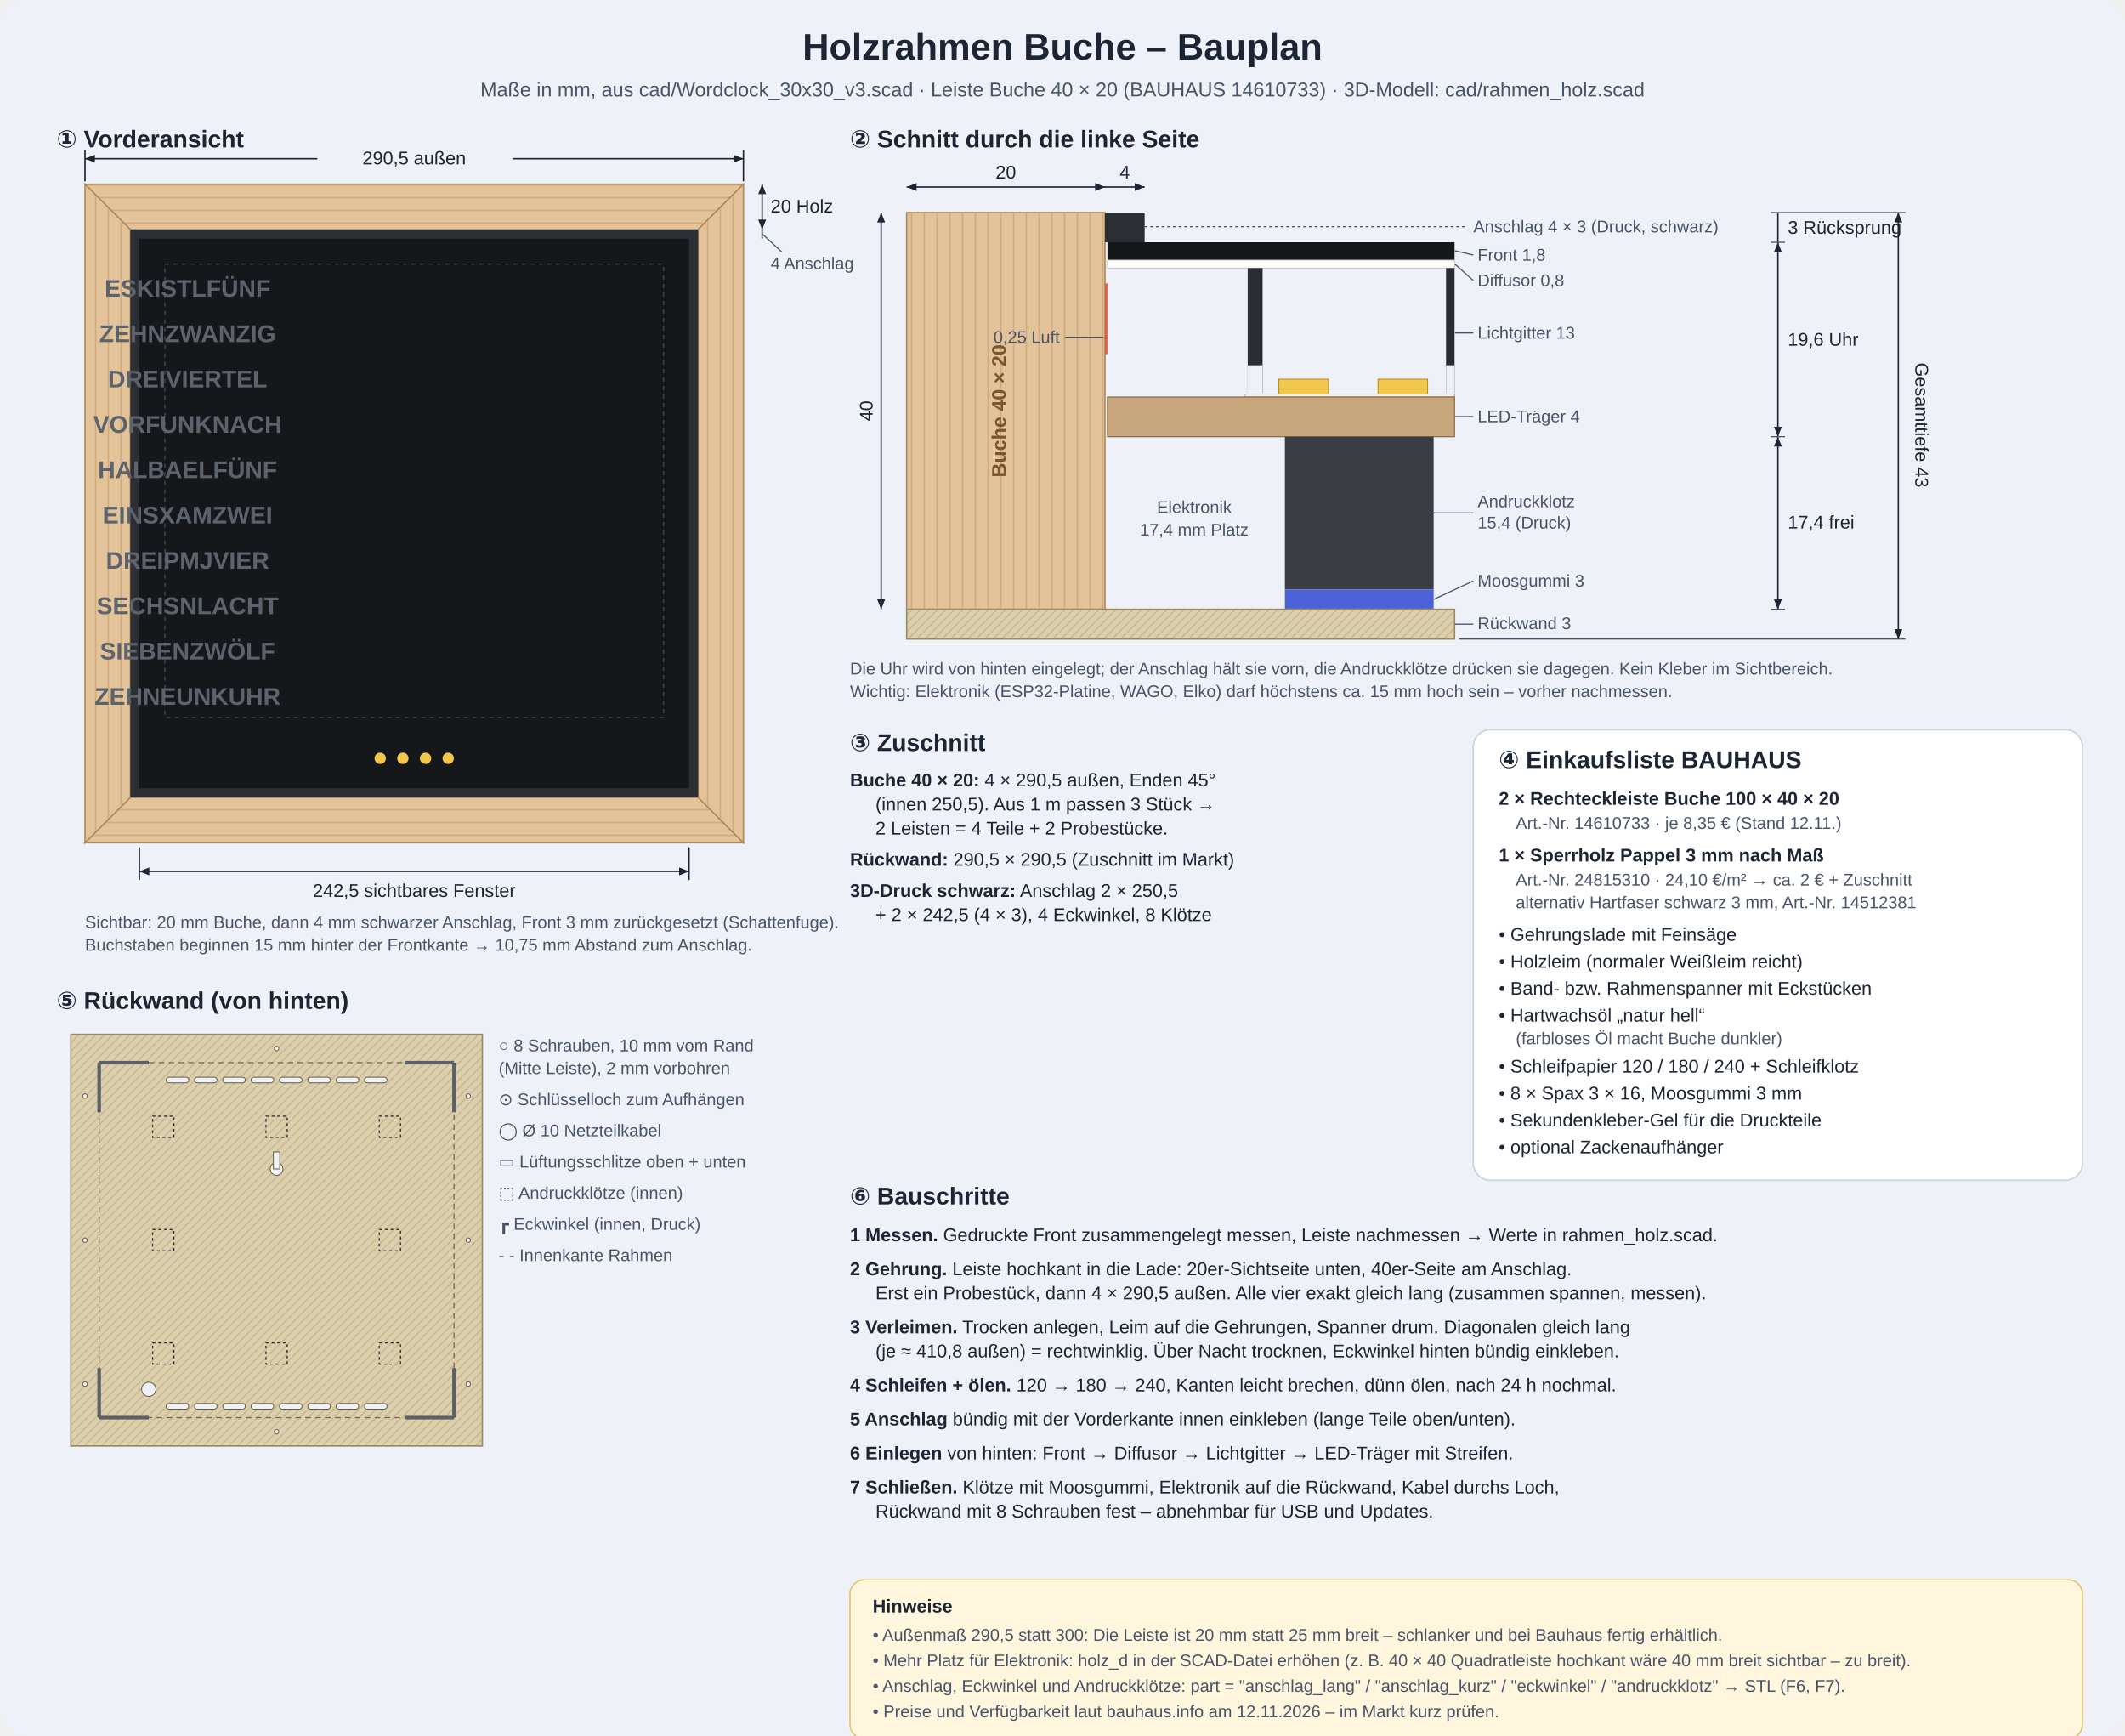
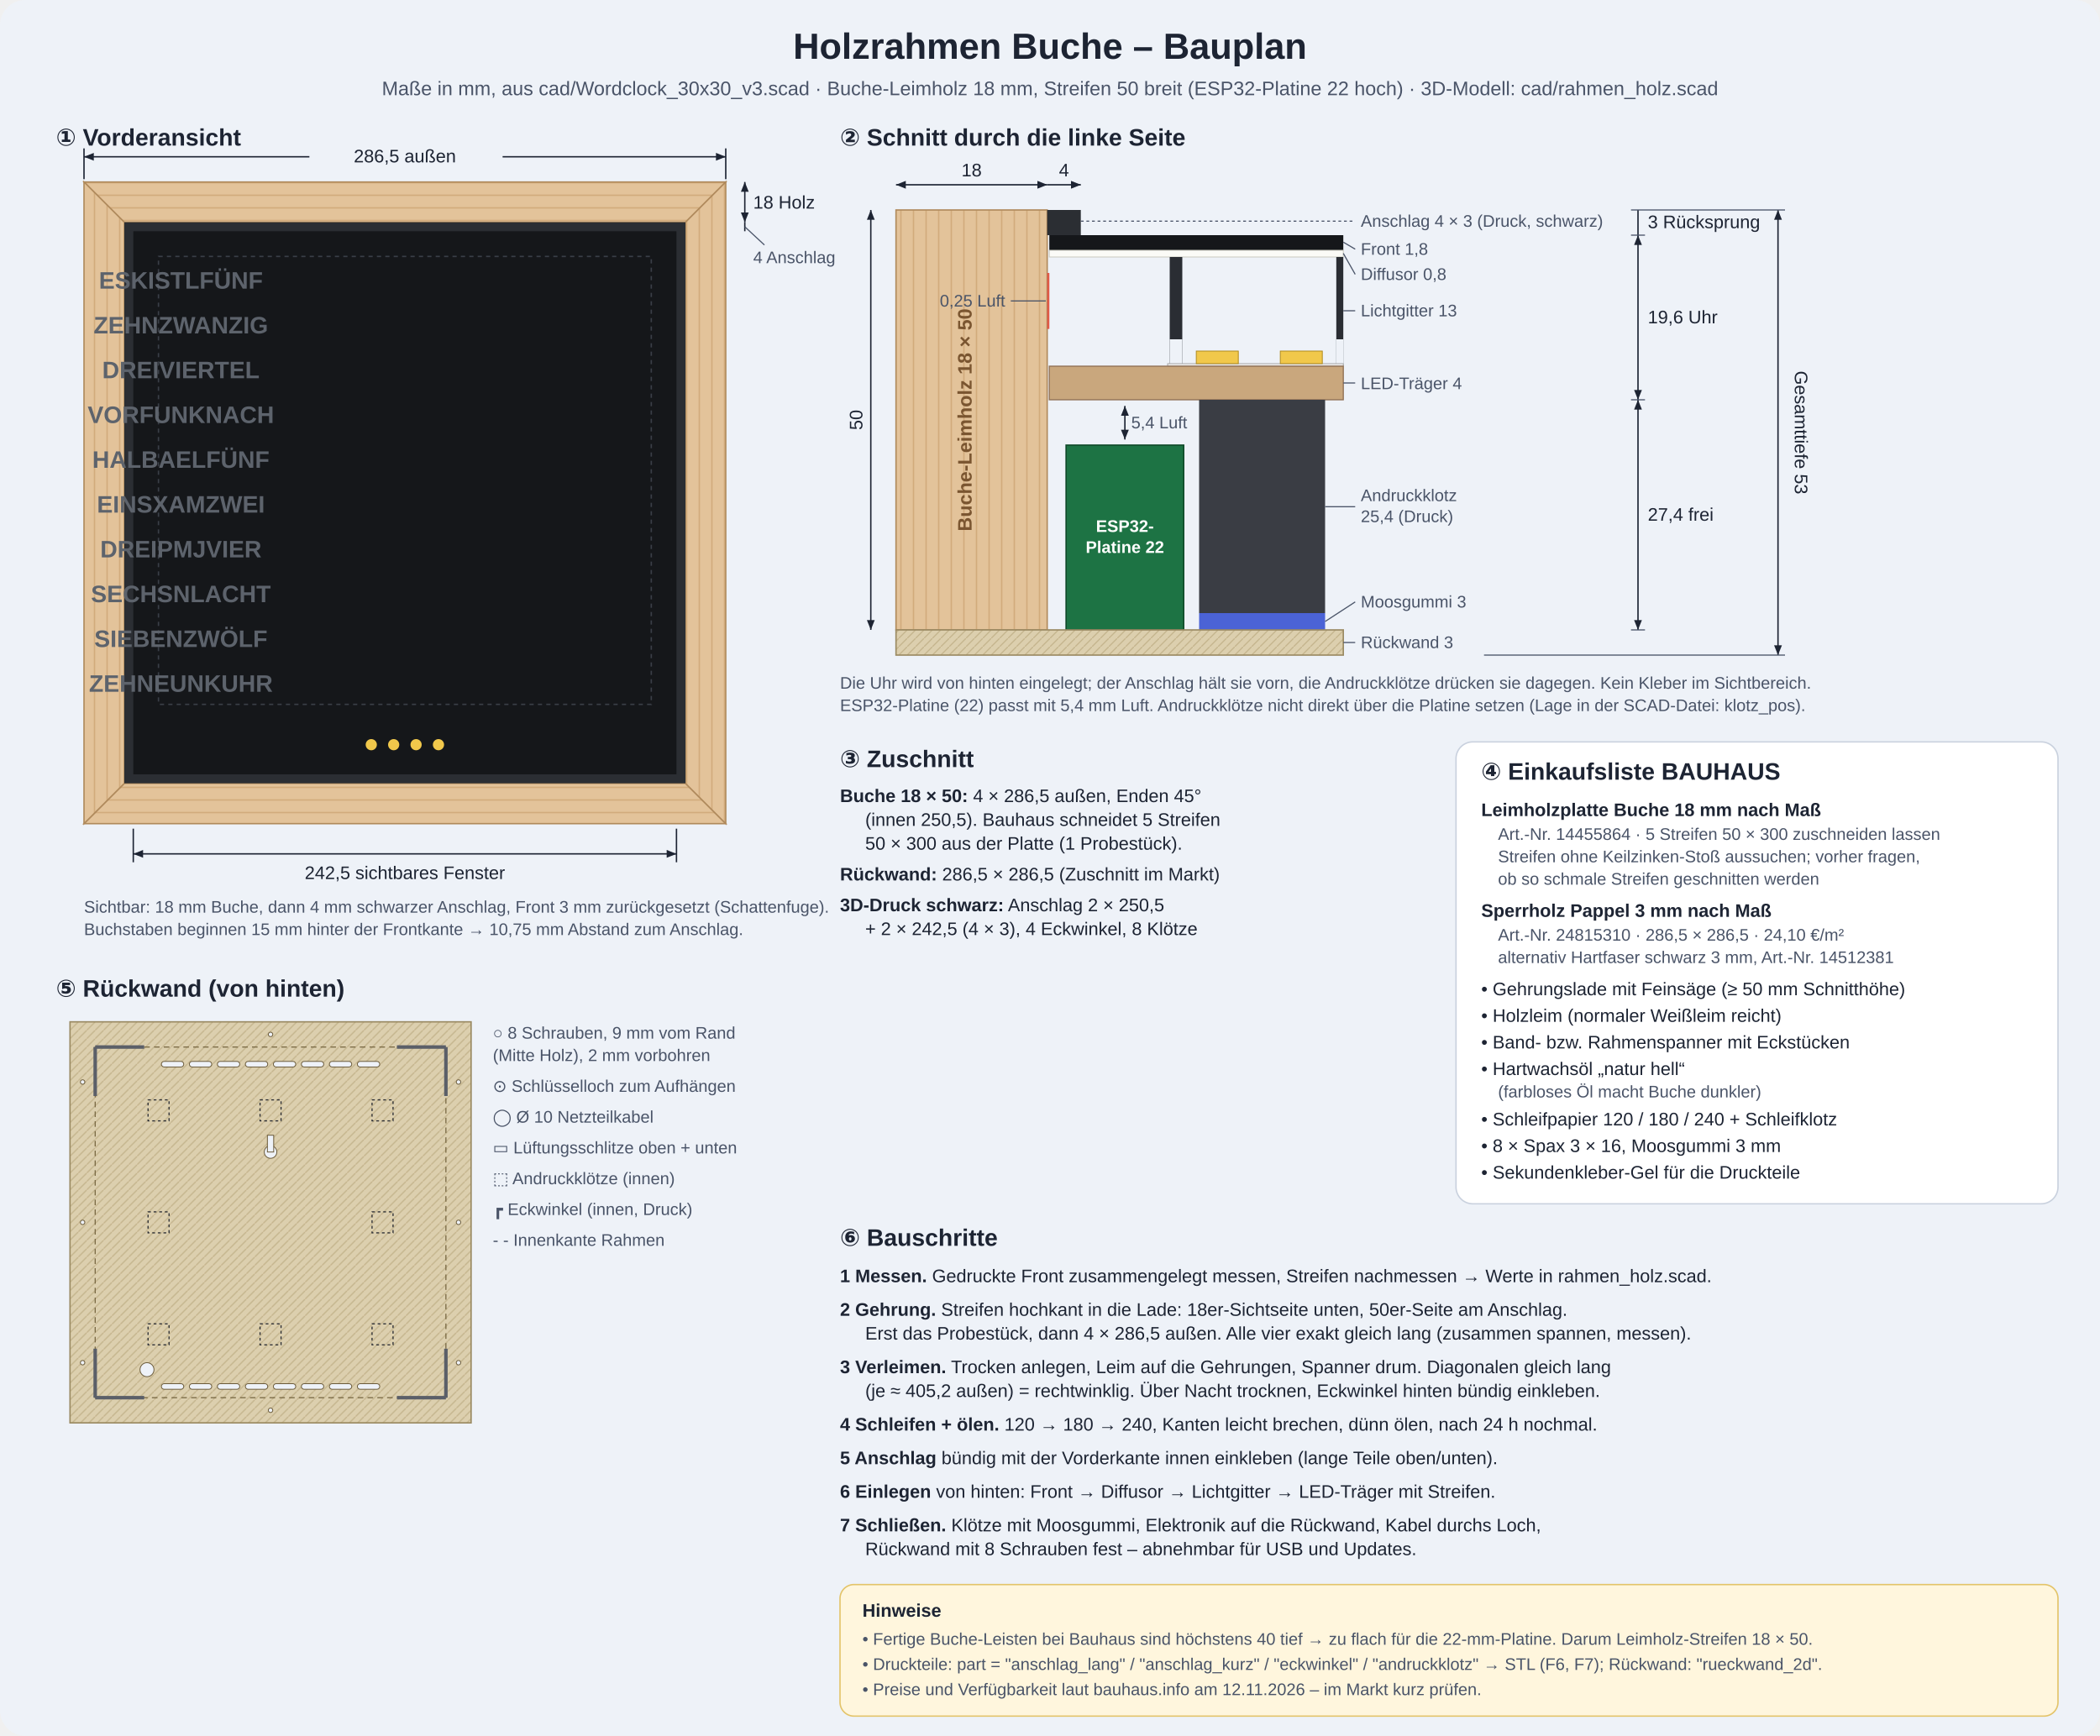
- <svg xmlns="http://www.w3.org/2000/svg" viewBox="0 0 1500 1225" width="1500" height="1225" font-family="system-ui, Segoe UI, Arial, sans-serif">
+ <svg xmlns="http://www.w3.org/2000/svg" viewBox="0 0 1500 1240" width="1500" height="1240" font-family="system-ui, Segoe UI, Arial, sans-serif">
  <defs>
    <marker id="pf" viewBox="0 0 10 10" refX="10" refY="5" markerWidth="7" markerHeight="7" orient="auto-start-reverse">
      <path d="M0,1 L10,5 L0,9 z" fill="#1d2433" />
    </marker>
    <pattern id="buche" width="9" height="9" patternUnits="userSpaceOnUse">
      <rect width="9" height="9" fill="#e3c39a" />
      <path d="M0,4.5 H9" stroke="#d2ab7c" stroke-width="1" />
    </pattern>
    <pattern id="buchev" width="9" height="9" patternUnits="userSpaceOnUse" patternTransform="rotate(90)">
      <rect width="9" height="9" fill="#e3c39a" />
      <path d="M0,4.5 H9" stroke="#d2ab7c" stroke-width="1" />
    </pattern>
    <pattern id="sperr" width="6" height="6" patternUnits="userSpaceOnUse">
      <rect width="6" height="6" fill="#dccfae" />
      <path d="M0,6 L6,0" stroke="#c4b48d" stroke-width="0.8" />
    </pattern>
    <style>
      .t{fill:#1d2433}.m{fill:#4a5468}.dim{stroke:#1d2433;stroke-width:1;fill:none}
      .h{font-size:17px;font-weight:700;fill:#1d2433}.s{font-size:12px;fill:#4a5468}.n{font-size:13px;fill:#1d2433}
      .lead{stroke:#4a5468;stroke-width:0.8;fill:none}
    </style>
  </defs>
-   <rect x="0" y="0" width="1500" height="1225" rx="18" fill="#eef2f8" />
+   <rect x="0" y="0" width="1500" height="1240" rx="18" fill="#eef2f8" />
  <text x="750" y="42" text-anchor="middle" font-size="26" font-weight="700" class="t">Holzrahmen Buche – Bauplan</text>
-   <text x="750" y="68" text-anchor="middle" font-size="14" class="m">Maße in mm, aus cad/Wordclock_30x30_v3.scad · Leiste Buche 40 × 20 (BAUHAUS 14610733) · 3D-Modell: cad/rahmen_holz.scad</text>
+   <text x="750" y="68" text-anchor="middle" font-size="14" class="m">Maße in mm, aus cad/Wordclock_30x30_v3.scad · Buche-Leimholz 18 mm, Streifen 50 breit (ESP32-Platine 22 hoch) · 3D-Modell: cad/rahmen_holz.scad</text>
  <text x="40" y="104" class="h">① Vorderansicht</text>
-   <polygon points="60,130 524.8,130 492.8,162 92,162" fill="url(#buche)" stroke="#b08a5c" stroke-width="1" />
-   <polygon points="60,594.8 524.8,594.8 492.8,562.8 92,562.8" fill="url(#buche)" stroke="#b08a5c" stroke-width="1" />
-   <polygon points="60,130 92,162 92,562.8 60,594.8" fill="url(#buchev)" stroke="#b08a5c" stroke-width="1" />
-   <polygon points="524.8,130 492.8,162 492.8,562.8 524.8,594.8" fill="url(#buchev)" stroke="#b08a5c" stroke-width="1" />
-   <rect x="92" y="162" width="400.8" height="400.8" fill="#2b2e33" />
-   <rect x="98.4" y="168.4" width="388" height="388" fill="#15171a" />
-   <rect x="116.4" y="186.4" width="352" height="320" fill="none" stroke="#3a3f47" stroke-width="1" stroke-dasharray="3 3" />
+   <polygon points="60,130 518.4,130 489.6,158.8 88.8,158.8" fill="url(#buche)" stroke="#b08a5c" stroke-width="1" />
+   <polygon points="60,588.4 518.4,588.4 489.6,559.6 88.8,559.6" fill="url(#buche)" stroke="#b08a5c" stroke-width="1" />
+   <polygon points="60,130 88.8,158.8 88.8,559.6 60,588.4" fill="url(#buchev)" stroke="#b08a5c" stroke-width="1" />
+   <polygon points="518.4,130 489.6,158.8 489.6,559.6 518.4,588.4" fill="url(#buchev)" stroke="#b08a5c" stroke-width="1" />
+   <rect x="88.8" y="158.8" width="400.8" height="400.8" fill="#2b2e33" />
+   <rect x="95.2" y="165.2" width="388" height="388" fill="#15171a" />
+   <rect x="113.2" y="183.2" width="352" height="320" fill="none" stroke="#3a3f47" stroke-width="1" stroke-dasharray="3 3" />
  <g font-size="17" font-weight="700" fill="#5d636c" text-anchor="middle" font-family="Arial, sans-serif">
-     <text x="132.4 164.4 196.4 228.4 260.4 292.4 324.4 356.4 388.4 420.4 452.4" y="209.4">ESKISTLFÜNF</text>
-     <text x="132.4 164.4 196.4 228.4 260.4 292.4 324.4 356.4 388.4 420.4 452.4" y="241.4">ZEHNZWANZIG</text>
-     <text x="132.4 164.4 196.4 228.4 260.4 292.4 324.4 356.4 388.4 420.4 452.4" y="273.4">DREIVIERTEL</text>
-     <text x="132.4 164.4 196.4 228.4 260.4 292.4 324.4 356.4 388.4 420.4 452.4" y="305.4">VORFUNKNACH</text>
-     <text x="132.4 164.4 196.4 228.4 260.4 292.4 324.4 356.4 388.4 420.4 452.4" y="337.4">HALBAELFÜNF</text>
-     <text x="132.4 164.4 196.4 228.4 260.4 292.4 324.4 356.4 388.4 420.4 452.4" y="369.4">EINSXAMZWEI</text>
-     <text x="132.4 164.4 196.4 228.4 260.4 292.4 324.4 356.4 388.4 420.4 452.4" y="401.4">DREIPMJVIER</text>
-     <text x="132.4 164.4 196.4 228.4 260.4 292.4 324.4 356.4 388.4 420.4 452.4" y="433.4">SECHSNLACHT</text>
-     <text x="132.4 164.4 196.4 228.4 260.4 292.4 324.4 356.4 388.4 420.4 452.4" y="465.4">SIEBENZWÖLF</text>
-     <text x="132.4 164.4 196.4 228.4 260.4 292.4 324.4 356.4 388.4 420.4 452.4" y="497.4">ZEHNEUNKUHR</text>
+     <text x="129.2 161.2 193.2 225.2 257.2 289.2 321.2 353.2 385.2 417.2 449.2" y="206.2">ESKISTLFÜNF</text>
+     <text x="129.2 161.2 193.2 225.2 257.2 289.2 321.2 353.2 385.2 417.2 449.2" y="238.2">ZEHNZWANZIG</text>
+     <text x="129.2 161.2 193.2 225.2 257.2 289.2 321.2 353.2 385.2 417.2 449.2" y="270.2">DREIVIERTEL</text>
+     <text x="129.2 161.2 193.2 225.2 257.2 289.2 321.2 353.2 385.2 417.2 449.2" y="302.2">VORFUNKNACH</text>
+     <text x="129.2 161.2 193.2 225.2 257.2 289.2 321.2 353.2 385.2 417.2 449.2" y="334.2">HALBAELFÜNF</text>
+     <text x="129.2 161.2 193.2 225.2 257.2 289.2 321.2 353.2 385.2 417.2 449.2" y="366.2">EINSXAMZWEI</text>
+     <text x="129.2 161.2 193.2 225.2 257.2 289.2 321.2 353.2 385.2 417.2 449.2" y="398.2">DREIPMJVIER</text>
+     <text x="129.2 161.2 193.2 225.2 257.2 289.2 321.2 353.2 385.2 417.2 449.2" y="430.2">SECHSNLACHT</text>
+     <text x="129.2 161.2 193.2 225.2 257.2 289.2 321.2 353.2 385.2 417.2 449.2" y="462.2">SIEBENZWÖLF</text>
+     <text x="129.2 161.2 193.2 225.2 257.2 289.2 321.2 353.2 385.2 417.2 449.2" y="494.2">ZEHNEUNKUHR</text>
  </g>
  <g fill="#f1c84b">
-     <circle cx="268.4" cy="535.2" r="4" />
-     <circle cx="284.4" cy="535.2" r="4" />
-     <circle cx="300.4" cy="535.2" r="4" />
-     <circle cx="316.4" cy="535.2" r="4" />
-   </g>
-   <line x1="60" y1="112" x2="524.8" y2="112" class="dim" marker-start="url(#pf)" marker-end="url(#pf)" />
+     <circle cx="265.2" cy="532" r="4" />
+     <circle cx="281.2" cy="532" r="4" />
+     <circle cx="297.2" cy="532" r="4" />
+     <circle cx="313.2" cy="532" r="4" />
+   </g>
+   <line x1="60" y1="112" x2="518.4" y2="112" class="dim" marker-start="url(#pf)" marker-end="url(#pf)" />
  <line x1="60" y1="106" x2="60" y2="128" class="dim" />
-   <line x1="524.8" y1="106" x2="524.8" y2="128" class="dim" />
-   <rect x="224" y="103" width="138" height="17" fill="#eef2f8" />
-   <text x="292.4" y="116" text-anchor="middle" class="n">290,5 außen</text>
-   <line x1="98.4" y1="615" x2="486.4" y2="615" class="dim" marker-start="url(#pf)" marker-end="url(#pf)" />
-   <line x1="98.4" y1="598" x2="98.4" y2="621" class="dim" />
-   <line x1="486.4" y1="598" x2="486.4" y2="621" class="dim" />
-   <text x="292.4" y="633" text-anchor="middle" class="n">242,5 sichtbares Fenster</text>
-   <line x1="538" y1="130" x2="538" y2="162" class="dim" marker-start="url(#pf)" marker-end="url(#pf)" />
-   <text x="544" y="150" class="n">20 Holz</text>
-   <line x1="538" y1="162" x2="538" y2="168.4" class="dim" />
-   <line x1="538" y1="165" x2="552" y2="178" class="lead" />
-   <text x="544" y="190" class="s">4 Anschlag</text>
-   <text x="60" y="655" class="s">Sichtbar: 20 mm Buche, dann 4 mm schwarzer Anschlag, Front 3 mm zurückgesetzt (Schattenfuge).</text>
-   <text x="60" y="671" class="s">Buchstaben beginnen 15 mm hinter der Frontkante → 10,75 mm Abstand zum Anschlag.</text>
+   <line x1="518.4" y1="106" x2="518.4" y2="128" class="dim" />
+   <rect x="221" y="103" width="138" height="17" fill="#eef2f8" />
+   <text x="289.2" y="116" text-anchor="middle" class="n">286,5 außen</text>
+   <line x1="95.2" y1="610" x2="483.2" y2="610" class="dim" marker-start="url(#pf)" marker-end="url(#pf)" />
+   <line x1="95.2" y1="592" x2="95.2" y2="616" class="dim" />
+   <line x1="483.2" y1="592" x2="483.2" y2="616" class="dim" />
+   <text x="289.2" y="628" text-anchor="middle" class="n">242,5 sichtbares Fenster</text>
+   <line x1="532" y1="130" x2="532" y2="158.8" class="dim" marker-start="url(#pf)" marker-end="url(#pf)" />
+   <text x="538" y="149" class="n">18 Holz</text>
+   <line x1="532" y1="158.8" x2="532" y2="165.2" class="dim" />
+   <line x1="532" y1="162" x2="546" y2="175" class="lead" />
+   <text x="538" y="188" class="s">4 Anschlag</text>
+   <text x="60" y="652" class="s">Sichtbar: 18 mm Buche, dann 4 mm schwarzer Anschlag, Front 3 mm zurückgesetzt (Schattenfuge).</text>
+   <text x="60" y="668" class="s">Buchstaben beginnen 15 mm hinter der Frontkante → 10,75 mm Abstand zum Anschlag.</text>
  <text x="600" y="104" class="h">② Schnitt durch die linke Seite</text>
-   <rect x="640" y="150" width="140" height="280" fill="url(#buchev)" stroke="#b08a5c" stroke-width="1" />
-   <text x="710" y="290" text-anchor="middle" font-size="14" font-weight="700" fill="#7a5530" transform="rotate(-90 710 290)">Buche 40 × 20</text>
-   <rect x="780" y="150" width="28" height="21" fill="#2b2e33" />
-   <rect x="781.75" y="171" width="245" height="12.6" fill="#15171a" />
-   <rect x="781.75" y="183.6" width="245" height="5.6" fill="#fbfbf7" stroke="#c9c9c0" stroke-width="0.6" />
-   <rect x="880.75" y="189.2" width="10.5" height="91" fill="#2a2d33" />
-   <rect x="1020.75" y="189.2" width="6" height="91" fill="#2a2d33" />
-   <rect x="880.75" y="257.8" width="10.5" height="22.4" fill="#eef2f8" />
-   <rect x="1020.75" y="257.8" width="6" height="22.4" fill="#eef2f8" />
-   <rect x="879" y="278.1" width="147.75" height="2.1" fill="#f0f0f0" stroke="#999" stroke-width="0.5" />
-   <rect x="902.75" y="267.6" width="35" height="10.5" fill="#f1c84b" stroke="#b08a1d" stroke-width="0.6" />
-   <rect x="972.75" y="267.6" width="35" height="10.5" fill="#f1c84b" stroke="#b08a1d" stroke-width="0.6" />
-   <rect x="781.75" y="280.2" width="245" height="28" fill="#c9a77d" stroke="#8f6f54" stroke-width="0.8" />
-   <rect x="907" y="308.2" width="105" height="107.8" fill="#3a3d44" />
-   <rect x="907" y="416" width="105" height="14" fill="#4b63d6" />
-   <rect x="640" y="430" width="386.75" height="21" fill="url(#sperr)" stroke="#9a8a62" stroke-width="1" />
-   <text x="843" y="362" text-anchor="middle" class="s">Elektronik</text>
-   <text x="843" y="378" text-anchor="middle" class="s">17,4 mm Platz</text>
-   <path d="M780.9,200 V250" stroke="#e05a47" stroke-width="1.6" />
-   <line x1="752" y1="238" x2="779" y2="238" class="lead" />
-   <text x="748" y="242" text-anchor="end" class="s" fill="#e05a47">0,25 Luft</text>
+   <rect x="640" y="150" width="108" height="300" fill="url(#buchev)" stroke="#b08a5c" stroke-width="1" />
+   <text x="694" y="300" text-anchor="middle" font-size="14" font-weight="700" fill="#7a5530" transform="rotate(-90 694 300)">Buche-Leimholz 18 × 50</text>
+   <rect x="748" y="150" width="24" height="18" fill="#2b2e33" />
+   <rect x="749.5" y="168" width="210" height="10.8" fill="#15171a" />
+   <rect x="749.5" y="178.8" width="210" height="4.8" fill="#fbfbf7" stroke="#c9c9c0" stroke-width="0.6" />
+   <rect x="835.5" y="183.6" width="9" height="78" fill="#2a2d33" />
+   <rect x="954.5" y="183.6" width="5" height="78" fill="#2a2d33" />
+   <rect x="835.5" y="242.4" width="9" height="19.2" fill="#eef2f8" />
+   <rect x="954.5" y="242.4" width="5" height="19.2" fill="#eef2f8" />
+   <rect x="834" y="259.8" width="125.5" height="1.8" fill="#f0f0f0" stroke="#999" stroke-width="0.5" />
+   <rect x="854.5" y="250.8" width="30" height="9" fill="#f1c84b" stroke="#b08a1d" stroke-width="0.6" />
+   <rect x="914.5" y="250.8" width="30" height="9" fill="#f1c84b" stroke="#b08a1d" stroke-width="0.6" />
+   <rect x="749.5" y="261.6" width="210" height="24" fill="#c9a77d" stroke="#8f6f54" stroke-width="0.8" />
+   <rect x="761.5" y="318" width="84" height="132" fill="#1d7344" stroke="#0f4a2a" />
+   <text x="803.5" y="380" text-anchor="middle" font-size="12" font-weight="700" fill="#ffffff">ESP32-</text>
+   <text x="803.5" y="395" text-anchor="middle" font-size="12" font-weight="700" fill="#ffffff">Platine 22</text>
+   <line x1="803.5" y1="290" x2="803.5" y2="314" class="dim" marker-start="url(#pf)" marker-end="url(#pf)" />
+   <text x="808" y="306" class="s">5,4 Luft</text>
+   <rect x="856.5" y="285.6" width="90" height="152.4" fill="#3a3d44" />
+   <rect x="856.5" y="438" width="90" height="12" fill="#4b63d6" />
+   <rect x="640" y="450" width="319.5" height="18" fill="url(#sperr)" stroke="#9a8a62" stroke-width="1" />
+   <path d="M748.75,195 V235" stroke="#e05a47" stroke-width="1.6" />
+   <line x1="722" y1="215" x2="747" y2="215" class="lead" />
+   <text x="718" y="219" text-anchor="end" class="s" fill="#e05a47">0,25 Luft</text>
  <g class="s">
-     <line x1="808" y1="160" x2="1035" y2="160" class="lead" stroke-dasharray="2 2" />
-     <text x="1040" y="164">Anschlag 4 × 3 (Druck, schwarz)</text>
-     <line x1="1027" y1="177" x2="1040" y2="180" class="lead" />
-     <text x="1043" y="184">Front 1,8</text>
-     <line x1="1027" y1="186.4" x2="1040" y2="198" class="lead" />
-     <text x="1043" y="202">Diffusor 0,8</text>
-     <line x1="1027" y1="235" x2="1040" y2="235" class="lead" />
-     <text x="1043" y="239">Lichtgitter 13</text>
-     <line x1="1027" y1="294" x2="1040" y2="294" class="lead" />
-     <text x="1043" y="298">LED-Träger 4</text>
-     <line x1="1012" y1="362" x2="1040" y2="362" class="lead" />
-     <text x="1043" y="358">Andruckklotz</text>
-     <text x="1043" y="373">15,4 (Druck)</text>
-     <line x1="1012" y1="423" x2="1040" y2="410" class="lead" />
-     <text x="1043" y="414">Moosgummi 3</text>
-     <line x1="1027" y1="440.5" x2="1040" y2="440.5" class="lead" />
-     <text x="1043" y="444">Rückwand 3</text>
-   </g>
-   <line x1="640" y1="132" x2="780" y2="132" class="dim" marker-start="url(#pf)" marker-end="url(#pf)" />
-   <text x="710" y="126" text-anchor="middle" class="n">20</text>
-   <line x1="780" y1="132" x2="808" y2="132" class="dim" marker-end="url(#pf)" />
-   <text x="794" y="126" text-anchor="middle" class="n">4</text>
-   <line x1="622" y1="150" x2="622" y2="430" class="dim" marker-start="url(#pf)" marker-end="url(#pf)" />
-   <text x="616" y="290" text-anchor="middle" class="n" transform="rotate(-90 616 290)">40</text>
-   <line x1="1255" y1="150" x2="1255" y2="171" class="dim" />
-   <text x="1262" y="165" class="n">3 Rücksprung</text>
-   <line x1="1255" y1="171" x2="1255" y2="308.2" class="dim" marker-start="url(#pf)" marker-end="url(#pf)" />
-   <text x="1262" y="244" class="n">19,6 Uhr</text>
-   <line x1="1255" y1="308.2" x2="1255" y2="430" class="dim" marker-start="url(#pf)" marker-end="url(#pf)" />
-   <text x="1262" y="373" class="n">17,4 frei</text>
-   <line x1="1340" y1="150" x2="1340" y2="451" class="dim" marker-start="url(#pf)" marker-end="url(#pf)" />
-   <text x="1352" y="300" class="n" transform="rotate(90 1352 300)" text-anchor="middle">Gesamttiefe 43</text>
+     <line x1="772" y1="158" x2="968" y2="158" class="lead" stroke-dasharray="2 2" />
+     <text x="972" y="162">Anschlag 4 × 3 (Druck, schwarz)</text>
+     <line x1="959.5" y1="173" x2="968" y2="178" class="lead" />
+     <text x="972" y="182">Front 1,8</text>
+     <line x1="959.5" y1="181" x2="968" y2="196" class="lead" />
+     <text x="972" y="200">Diffusor 0,8</text>
+     <line x1="959.5" y1="222" x2="968" y2="222" class="lead" />
+     <text x="972" y="226">Lichtgitter 13</text>
+     <line x1="959.5" y1="273.6" x2="968" y2="273.6" class="lead" />
+     <text x="972" y="278">LED-Träger 4</text>
+     <line x1="946.5" y1="362" x2="968" y2="362" class="lead" />
+     <text x="972" y="358">Andruckklotz</text>
+     <text x="972" y="373">25,4 (Druck)</text>
+     <line x1="946.5" y1="444" x2="968" y2="430" class="lead" />
+     <text x="972" y="434">Moosgummi 3</text>
+     <line x1="959.5" y1="459" x2="968" y2="459" class="lead" />
+     <text x="972" y="463">Rückwand 3</text>
+   </g>
+   <line x1="640" y1="132" x2="748" y2="132" class="dim" marker-start="url(#pf)" marker-end="url(#pf)" />
+   <text x="694" y="126" text-anchor="middle" class="n">18</text>
+   <line x1="748" y1="132" x2="772" y2="132" class="dim" marker-end="url(#pf)" />
+   <text x="760" y="126" text-anchor="middle" class="n">4</text>
+   <line x1="622" y1="150" x2="622" y2="450" class="dim" marker-start="url(#pf)" marker-end="url(#pf)" />
+   <text x="616" y="300" text-anchor="middle" class="n" transform="rotate(-90 616 300)">50</text>
+   <line x1="1170" y1="150" x2="1170" y2="168" class="dim" />
+   <text x="1177" y="163" class="n">3 Rücksprung</text>
+   <line x1="1170" y1="168" x2="1170" y2="285.6" class="dim" marker-start="url(#pf)" marker-end="url(#pf)" />
+   <text x="1177" y="231" class="n">19,6 Uhr</text>
+   <line x1="1170" y1="285.6" x2="1170" y2="450" class="dim" marker-start="url(#pf)" marker-end="url(#pf)" />
+   <text x="1177" y="372" class="n">27,4 frei</text>
+   <line x1="1270" y1="150" x2="1270" y2="468" class="dim" marker-start="url(#pf)" marker-end="url(#pf)" />
+   <text x="1282" y="309" class="n" transform="rotate(90 1282 309)" text-anchor="middle">Gesamttiefe 53</text>
  <g class="lead">
-     <line x1="1250" y1="150" x2="1345" y2="150" />
-     <line x1="1250" y1="171" x2="1260" y2="171" />
-     <line x1="1250" y1="308.2" x2="1260" y2="308.2" />
-     <line x1="1250" y1="430" x2="1260" y2="430" />
-     <line x1="1030" y1="451" x2="1345" y2="451" />
-   </g>
-   <text x="600" y="476" class="s">Die Uhr wird von hinten eingelegt; der Anschlag hält sie vorn, die Andruckklötze drücken sie dagegen. Kein Kleber im Sichtbereich.</text>
-   <text x="600" y="492" class="s">Wichtig: Elektronik (ESP32-Platine, WAGO, Elko) darf höchstens ca. 15 mm hoch sein – vorher nachmessen.</text>
-   <text x="600" y="530" class="h">③ Zuschnitt</text>
+     <line x1="1165" y1="150" x2="1275" y2="150" />
+     <line x1="1165" y1="168" x2="1175" y2="168" />
+     <line x1="1165" y1="285.6" x2="1175" y2="285.6" />
+     <line x1="1165" y1="450" x2="1175" y2="450" />
+     <line x1="1060" y1="468" x2="1275" y2="468" />
+   </g>
+   <text x="600" y="492" class="s">Die Uhr wird von hinten eingelegt; der Anschlag hält sie vorn, die Andruckklötze drücken sie dagegen. Kein Kleber im Sichtbereich.</text>
+   <text x="600" y="508" class="s">ESP32-Platine (22) passt mit 5,4 mm Luft. Andruckklötze nicht direkt über die Platine setzen (Lage in der SCAD-Datei: klotz_pos).</text>
+   <text x="600" y="548" class="h">③ Zuschnitt</text>
  <g class="n">
-     <text x="600" y="555">
-       <tspan font-weight="700">Buche 40 × 20:</tspan> 4 × 290,5 außen, Enden 45°</text>
-     <text x="618" y="572">(innen 250,5). Aus 1 m passen 3 Stück →</text>
-     <text x="618" y="589">2 Leisten = 4 Teile + 2 Probestücke.</text>
-     <text x="600" y="611">
-       <tspan font-weight="700">Rückwand:</tspan> 290,5 × 290,5 (Zuschnitt im Markt)</text>
-     <text x="600" y="633">
+     <text x="600" y="573">
+       <tspan font-weight="700">Buche 18 × 50:</tspan> 4 × 286,5 außen, Enden 45°</text>
+     <text x="618" y="590">(innen 250,5). Bauhaus schneidet 5 Streifen</text>
+     <text x="618" y="607">50 × 300 aus der Platte (1 Probestück).</text>
+     <text x="600" y="629">
+       <tspan font-weight="700">Rückwand:</tspan> 286,5 × 286,5 (Zuschnitt im Markt)</text>
+     <text x="600" y="651">
      <tspan font-weight="700">3D-Druck schwarz:</tspan> Anschlag 2 × 250,5</text>
-     <text x="618" y="650">+ 2 × 242,5 (4 × 3), 4 Eckwinkel, 8 Klötze</text>
-   </g>
-   <rect x="1040" y="515" width="430" height="318" rx="12" fill="#ffffff" stroke="#c9d1de" />
-   <text x="1058" y="542" class="h">④ Einkaufsliste BAUHAUS</text>
+     <text x="618" y="668">+ 2 × 242,5 (4 × 3), 4 Eckwinkel, 8 Klötze</text>
+   </g>
+   <rect x="1040" y="530" width="430" height="330" rx="12" fill="#ffffff" stroke="#c9d1de" />
+   <text x="1058" y="557" class="h">④ Einkaufsliste BAUHAUS</text>
  <g class="n">
-     <text x="1058" y="568" font-weight="700">2 × Rechteckleiste Buche 100 × 40 × 20</text>
-     <text x="1070" y="585" class="s">Art.-Nr. 14610733 · je 8,35 € (Stand 12.11.)</text>
-     <text x="1058" y="608" font-weight="700">1 × Sperrholz Pappel 3 mm nach Maß</text>
-     <text x="1070" y="625" class="s">Art.-Nr. 24815310 · 24,10 €/m² → ca. 2 € + Zuschnitt</text>
-     <text x="1070" y="641" class="s">alternativ Hartfaser schwarz 3 mm, Art.-Nr. 14512381</text>
-     <text x="1058" y="664">• Gehrungslade mit Feinsäge</text>
-     <text x="1058" y="683">• Holzleim (normaler Weißleim reicht)</text>
-     <text x="1058" y="702">• Band- bzw. Rahmenspanner mit Eckstücken</text>
-     <text x="1058" y="721">• Hartwachsöl „natur hell“</text>
-     <text x="1070" y="737" class="s">(farbloses Öl macht Buche dunkler)</text>
-     <text x="1058" y="757">• Schleifpapier 120 / 180 / 240 + Schleifklotz</text>
-     <text x="1058" y="776">• 8 × Spax 3 × 16, Moosgummi 3 mm</text>
-     <text x="1058" y="795">• Sekundenkleber-Gel für die Druckteile</text>
-     <text x="1058" y="814">• optional Zackenaufhänger</text>
+     <text x="1058" y="583" font-weight="700">Leimholzplatte Buche 18 mm nach Maß</text>
+     <text x="1070" y="600" class="s">Art.-Nr. 14455864 · 5 Streifen 50 × 300 zuschneiden lassen</text>
+     <text x="1070" y="616" class="s">Streifen ohne Keilzinken-Stoß aussuchen; vorher fragen,</text>
+     <text x="1070" y="632" class="s">ob so schmale Streifen geschnitten werden</text>
+     <text x="1058" y="655" font-weight="700">Sperrholz Pappel 3 mm nach Maß</text>
+     <text x="1070" y="672" class="s">Art.-Nr. 24815310 · 286,5 × 286,5 · 24,10 €/m²</text>
+     <text x="1070" y="688" class="s">alternativ Hartfaser schwarz 3 mm, Art.-Nr. 14512381</text>
+     <text x="1058" y="711">• Gehrungslade mit Feinsäge (≥ 50 mm Schnitthöhe)</text>
+     <text x="1058" y="730">• Holzleim (normaler Weißleim reicht)</text>
+     <text x="1058" y="749">• Band- bzw. Rahmenspanner mit Eckstücken</text>
+     <text x="1058" y="768">• Hartwachsöl „natur hell“</text>
+     <text x="1070" y="784" class="s">(farbloses Öl macht Buche dunkler)</text>
+     <text x="1058" y="804">• Schleifpapier 120 / 180 / 240 + Schleifklotz</text>
+     <text x="1058" y="823">• 8 × Spax 3 × 16, Moosgummi 3 mm</text>
+     <text x="1058" y="842">• Sekundenkleber-Gel für die Druckteile</text>
  </g>
  <text x="40" y="712" class="h">⑤ Rückwand (von hinten)</text>
  <g transform="translate(50,730)">
-     <rect x="0" y="0" width="290.5" height="290.5" fill="url(#sperr)" stroke="#9a8a62" />
-     <rect x="20" y="20" width="250.5" height="250.5" fill="none" stroke="#7a6a45" stroke-width="0.8" stroke-dasharray="4 3" />
+     <rect x="0" y="0" width="286.5" height="286.5" fill="url(#sperr)" stroke="#9a8a62" />
+     <rect x="18" y="18" width="250.5" height="250.5" fill="none" stroke="#7a6a45" stroke-width="0.8" stroke-dasharray="4 3" />
    <g fill="#eef2f8" stroke="#6b5b3a" stroke-width="0.6">
-       <circle cx="280.5" cy="246.9" r="1.6" />
-       <circle cx="280.5" cy="145.25" r="1.6" />
-       <circle cx="280.5" cy="43.6" r="1.6" />
-       <circle cx="10" cy="246.9" r="1.6" />
-       <circle cx="10" cy="145.25" r="1.6" />
-       <circle cx="10" cy="43.6" r="1.6" />
-       <circle cx="145.25" cy="280.5" r="1.6" />
-       <circle cx="145.25" cy="10" r="1.6" />
-       <circle cx="55" cy="250.5" r="5" />
-       <circle cx="145.25" cy="95" r="4.5" />
-       <rect x="143" y="83" width="4.5" height="12" />
-       <g>
-         <rect x="207.25" y="260.5" width="16" height="4" rx="2" />
-         <rect x="187.25" y="260.5" width="16" height="4" rx="2" />
-         <rect x="167.25" y="260.5" width="16" height="4" rx="2" />
-         <rect x="147.25" y="260.5" width="16" height="4" rx="2" />
-         <rect x="127.25" y="260.5" width="16" height="4" rx="2" />
-         <rect x="107.25" y="260.5" width="16" height="4" rx="2" />
-         <rect x="87.25" y="260.5" width="16" height="4" rx="2" />
-         <rect x="67.25" y="260.5" width="16" height="4" rx="2" />
-         <rect x="207.25" y="30.25" width="16" height="4" rx="2" />
-         <rect x="187.25" y="30.25" width="16" height="4" rx="2" />
-         <rect x="167.25" y="30.25" width="16" height="4" rx="2" />
-         <rect x="147.25" y="30.25" width="16" height="4" rx="2" />
-         <rect x="127.25" y="30.25" width="16" height="4" rx="2" />
-         <rect x="107.25" y="30.25" width="16" height="4" rx="2" />
-         <rect x="87.25" y="30.25" width="16" height="4" rx="2" />
-         <rect x="67.25" y="30.25" width="16" height="4" rx="2" />
-       </g>
+       <circle cx="277.5" cy="243.5" r="1.6" />
+       <circle cx="277.5" cy="143.25" r="1.6" />
+       <circle cx="277.5" cy="43" r="1.6" />
+       <circle cx="9" cy="243.5" r="1.6" />
+       <circle cx="9" cy="143.25" r="1.6" />
+       <circle cx="9" cy="43" r="1.6" />
+       <circle cx="143.25" cy="277.5" r="1.6" />
+       <circle cx="143.25" cy="9" r="1.6" />
+       <circle cx="55" cy="248.5" r="5" />
+       <circle cx="143.25" cy="93" r="4.5" />
+       <rect x="141" y="81" width="4.5" height="12" />
+       <rect x="205.25" y="258.5" width="16" height="4" rx="2" />
+       <rect x="185.25" y="258.5" width="16" height="4" rx="2" />
+       <rect x="165.25" y="258.5" width="16" height="4" rx="2" />
+       <rect x="145.25" y="258.5" width="16" height="4" rx="2" />
+       <rect x="125.25" y="258.5" width="16" height="4" rx="2" />
+       <rect x="105.25" y="258.5" width="16" height="4" rx="2" />
+       <rect x="85.25" y="258.5" width="16" height="4" rx="2" />
+       <rect x="65.25" y="258.5" width="16" height="4" rx="2" />
+       <rect x="205.25" y="28.25" width="16" height="4" rx="2" />
+       <rect x="185.25" y="28.25" width="16" height="4" rx="2" />
+       <rect x="165.25" y="28.25" width="16" height="4" rx="2" />
+       <rect x="145.25" y="28.25" width="16" height="4" rx="2" />
+       <rect x="125.25" y="28.25" width="16" height="4" rx="2" />
+       <rect x="105.25" y="28.25" width="16" height="4" rx="2" />
+       <rect x="85.25" y="28.25" width="16" height="4" rx="2" />
+       <rect x="65.25" y="28.25" width="16" height="4" rx="2" />
    </g>
    <g fill="none" stroke="#2a2d33" stroke-width="0.8" stroke-dasharray="2 2">
-       <rect x="217.75" y="217.75" width="15" height="15" />
-       <rect x="137.75" y="217.75" width="15" height="15" />
-       <rect x="57.75" y="217.75" width="15" height="15" />
-       <rect x="217.75" y="137.75" width="15" height="15" />
-       <rect x="57.75" y="137.75" width="15" height="15" />
-       <rect x="217.75" y="57.75" width="15" height="15" />
-       <rect x="137.75" y="57.75" width="15" height="15" />
-       <rect x="57.75" y="57.75" width="15" height="15" />
-       <path d="M20,20 h35 M20,20 v35 M270.5,20 h-35 M270.5,20 v35 M20,270.5 h35 M20,270.5 v-35 M270.5,270.5 h-35 M270.5,270.5 v-35" stroke-width="2.5" stroke-dasharray="none" stroke="#5b5f68" />
+       <rect x="215.75" y="215.75" width="15" height="15" />
+       <rect x="135.75" y="215.75" width="15" height="15" />
+       <rect x="55.75" y="215.75" width="15" height="15" />
+       <rect x="215.75" y="135.75" width="15" height="15" />
+       <rect x="55.75" y="135.75" width="15" height="15" />
+       <rect x="215.75" y="55.75" width="15" height="15" />
+       <rect x="135.75" y="55.75" width="15" height="15" />
+       <rect x="55.75" y="55.75" width="15" height="15" />
+       <path d="M18,18 h35 M18,18 v35 M268.5,18 h-35 M268.5,18 v35 M18,268.5 h35 M18,268.5 v-35 M268.5,268.5 h-35 M268.5,268.5 v-35" stroke-width="2.5" stroke-dasharray="none" stroke="#5b5f68" />
    </g>
  </g>
  <g class="s">
-     <text x="352" y="742">○ 8 Schrauben, 10 mm vom Rand</text>
-     <text x="352" y="758">  (Mitte Leiste), 2 mm vorbohren</text>
+     <text x="352" y="742">○ 8 Schrauben, 9 mm vom Rand</text>
+     <text x="352" y="758">  (Mitte Holz), 2 mm vorbohren</text>
    <text x="352" y="780">⊙ Schlüsselloch zum Aufhängen</text>
    <text x="352" y="802">◯ Ø 10 Netzteilkabel</text>
    <text x="352" y="824">▭ Lüftungsschlitze oben + unten</text>
    <text x="352" y="846">⬚ Andruckklötze (innen)</text>
    <text x="352" y="868">┏ Eckwinkel (innen, Druck)</text>
    <text x="352" y="890">- - Innenkante Rahmen</text>
  </g>
-   <g transform="translate(0,190)">
-     <text x="600" y="660" class="h">⑥ Bauschritte</text>
-     <g class="n">
-       <text x="600" y="686">
-         <tspan font-weight="700">1 Messen.</tspan> Gedruckte Front zusammengelegt messen, Leiste nachmessen → Werte in rahmen_holz.scad.</text>
-       <text x="600" y="710">
-         <tspan font-weight="700">2 Gehrung.</tspan> Leiste hochkant in die Lade: 20er-Sichtseite unten, 40er-Seite am Anschlag.</text>
-       <text x="618" y="727">Erst ein Probestück, dann 4 × 290,5 außen. Alle vier exakt gleich lang (zusammen spannen, messen).</text>
-       <text x="600" y="751">
-         <tspan font-weight="700">3 Verleimen.</tspan> Trocken anlegen, Leim auf die Gehrungen, Spanner drum. Diagonalen gleich lang</text>
-       <text x="618" y="768">(je ≈ 410,8 außen) = rechtwinklig. Über Nacht trocknen, Eckwinkel hinten bündig einkleben.</text>
-       <text x="600" y="792">
-         <tspan font-weight="700">4 Schleifen + ölen.</tspan> 120 → 180 → 240, Kanten leicht brechen, dünn ölen, nach 24 h nochmal.</text>
-       <text x="600" y="816">
-         <tspan font-weight="700">5 Anschlag</tspan> bündig mit der Vorderkante innen einkleben (lange Teile oben/unten).</text>
-       <text x="600" y="840">
-         <tspan font-weight="700">6 Einlegen</tspan> von hinten: Front → Diffusor → Lichtgitter → LED-Träger mit Streifen.</text>
-       <text x="600" y="864">
-         <tspan font-weight="700">7 Schließen.</tspan> Klötze mit Moosgummi, Elektronik auf die Rückwand, Kabel durchs Loch,</text>
-       <text x="618" y="881">Rückwand mit 8 Schrauben fest – abnehmbar für USB und Updates.</text>
-     </g>
-     <rect x="600" y="925" width="870" height="112" rx="10" fill="#fff6dd" stroke="#e3c46a" />
-     <text x="616" y="948" class="n">
-       <tspan font-weight="700">Hinweise</tspan>
-     </text>
-     <text x="616" y="968" class="s">• Außenmaß 290,5 statt 300: Die Leiste ist 20 mm statt 25 mm breit – schlanker und bei Bauhaus fertig erhältlich.</text>
-     <text x="616" y="986" class="s">• Mehr Platz für Elektronik: holz_d in der SCAD-Datei erhöhen (z. B. 40 × 40 Quadratleiste hochkant wäre 40 mm breit sichtbar – zu breit).</text>
-     <text x="616" y="1004" class="s">• Anschlag, Eckwinkel und Andruckklötze: part = "anschlag_lang" / "anschlag_kurz" / "eckwinkel" / "andruckklotz" → STL (F6, F7).</text>
-     <text x="616" y="1022" class="s">• Preise und Verfügbarkeit laut bauhaus.info am 12.11.2026 – im Markt kurz prüfen.</text>
-   </g>
+   <text x="600" y="890" class="h">⑥ Bauschritte</text>
+   <g class="n">
+     <text x="600" y="916">
+       <tspan font-weight="700">1 Messen.</tspan> Gedruckte Front zusammengelegt messen, Streifen nachmessen → Werte in rahmen_holz.scad.</text>
+     <text x="600" y="940">
+       <tspan font-weight="700">2 Gehrung.</tspan> Streifen hochkant in die Lade: 18er-Sichtseite unten, 50er-Seite am Anschlag.</text>
+     <text x="618" y="957">Erst das Probestück, dann 4 × 286,5 außen. Alle vier exakt gleich lang (zusammen spannen, messen).</text>
+     <text x="600" y="981">
+       <tspan font-weight="700">3 Verleimen.</tspan> Trocken anlegen, Leim auf die Gehrungen, Spanner drum. Diagonalen gleich lang</text>
+     <text x="618" y="998">(je ≈ 405,2 außen) = rechtwinklig. Über Nacht trocknen, Eckwinkel hinten bündig einkleben.</text>
+     <text x="600" y="1022">
+       <tspan font-weight="700">4 Schleifen + ölen.</tspan> 120 → 180 → 240, Kanten leicht brechen, dünn ölen, nach 24 h nochmal.</text>
+     <text x="600" y="1046">
+       <tspan font-weight="700">5 Anschlag</tspan> bündig mit der Vorderkante innen einkleben (lange Teile oben/unten).</text>
+     <text x="600" y="1070">
+       <tspan font-weight="700">6 Einlegen</tspan> von hinten: Front → Diffusor → Lichtgitter → LED-Träger mit Streifen.</text>
+     <text x="600" y="1094">
+       <tspan font-weight="700">7 Schließen.</tspan> Klötze mit Moosgummi, Elektronik auf die Rückwand, Kabel durchs Loch,</text>
+     <text x="618" y="1111">Rückwand mit 8 Schrauben fest – abnehmbar für USB und Updates.</text>
+   </g>
+   <rect x="600" y="1132" width="870" height="94" rx="10" fill="#fff6dd" stroke="#e3c46a" />
+   <text x="616" y="1155" class="n">
+     <tspan font-weight="700">Hinweise</tspan>
+   </text>
+   <text x="616" y="1175" class="s">• Fertige Buche-Leisten bei Bauhaus sind höchstens 40 tief → zu flach für die 22-mm-Platine. Darum Leimholz-Streifen 18 × 50.</text>
+   <text x="616" y="1193" class="s">• Druckteile: part = "anschlag_lang" / "anschlag_kurz" / "eckwinkel" / "andruckklotz" → STL (F6, F7); Rückwand: "rueckwand_2d".</text>
+   <text x="616" y="1211" class="s">• Preise und Verfügbarkeit laut bauhaus.info am 12.11.2026 – im Markt kurz prüfen.</text>
</svg>
